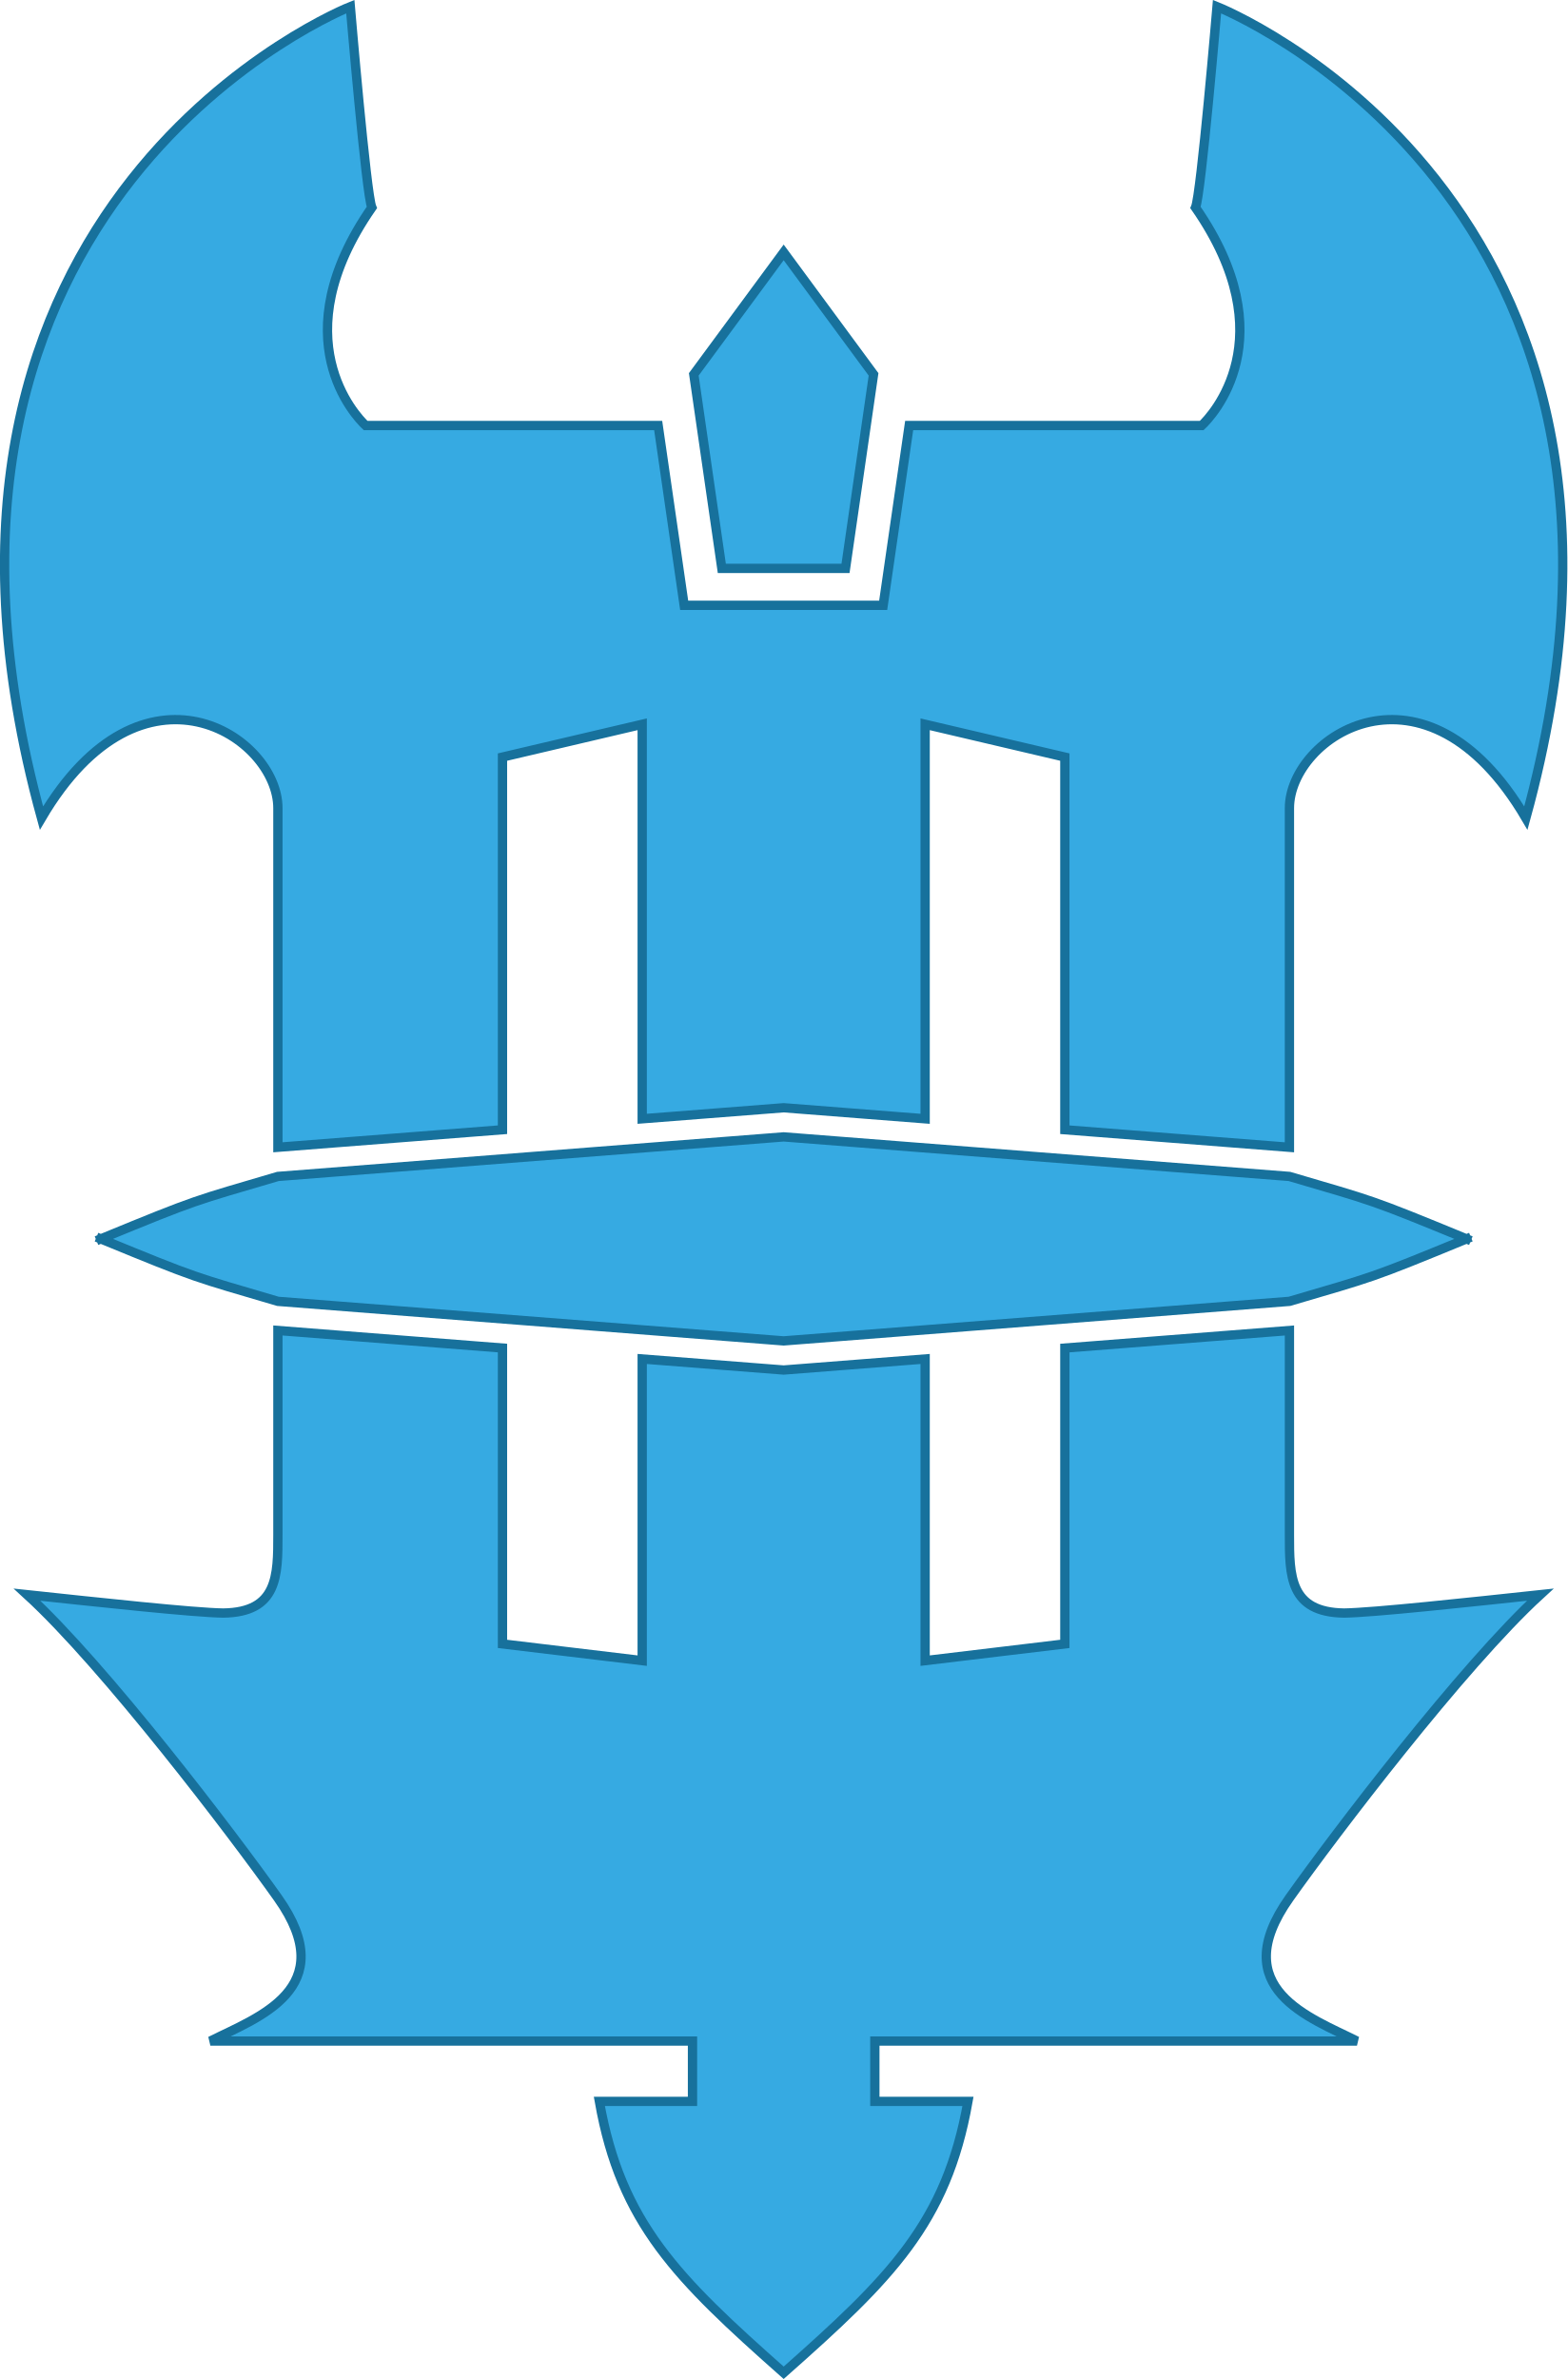
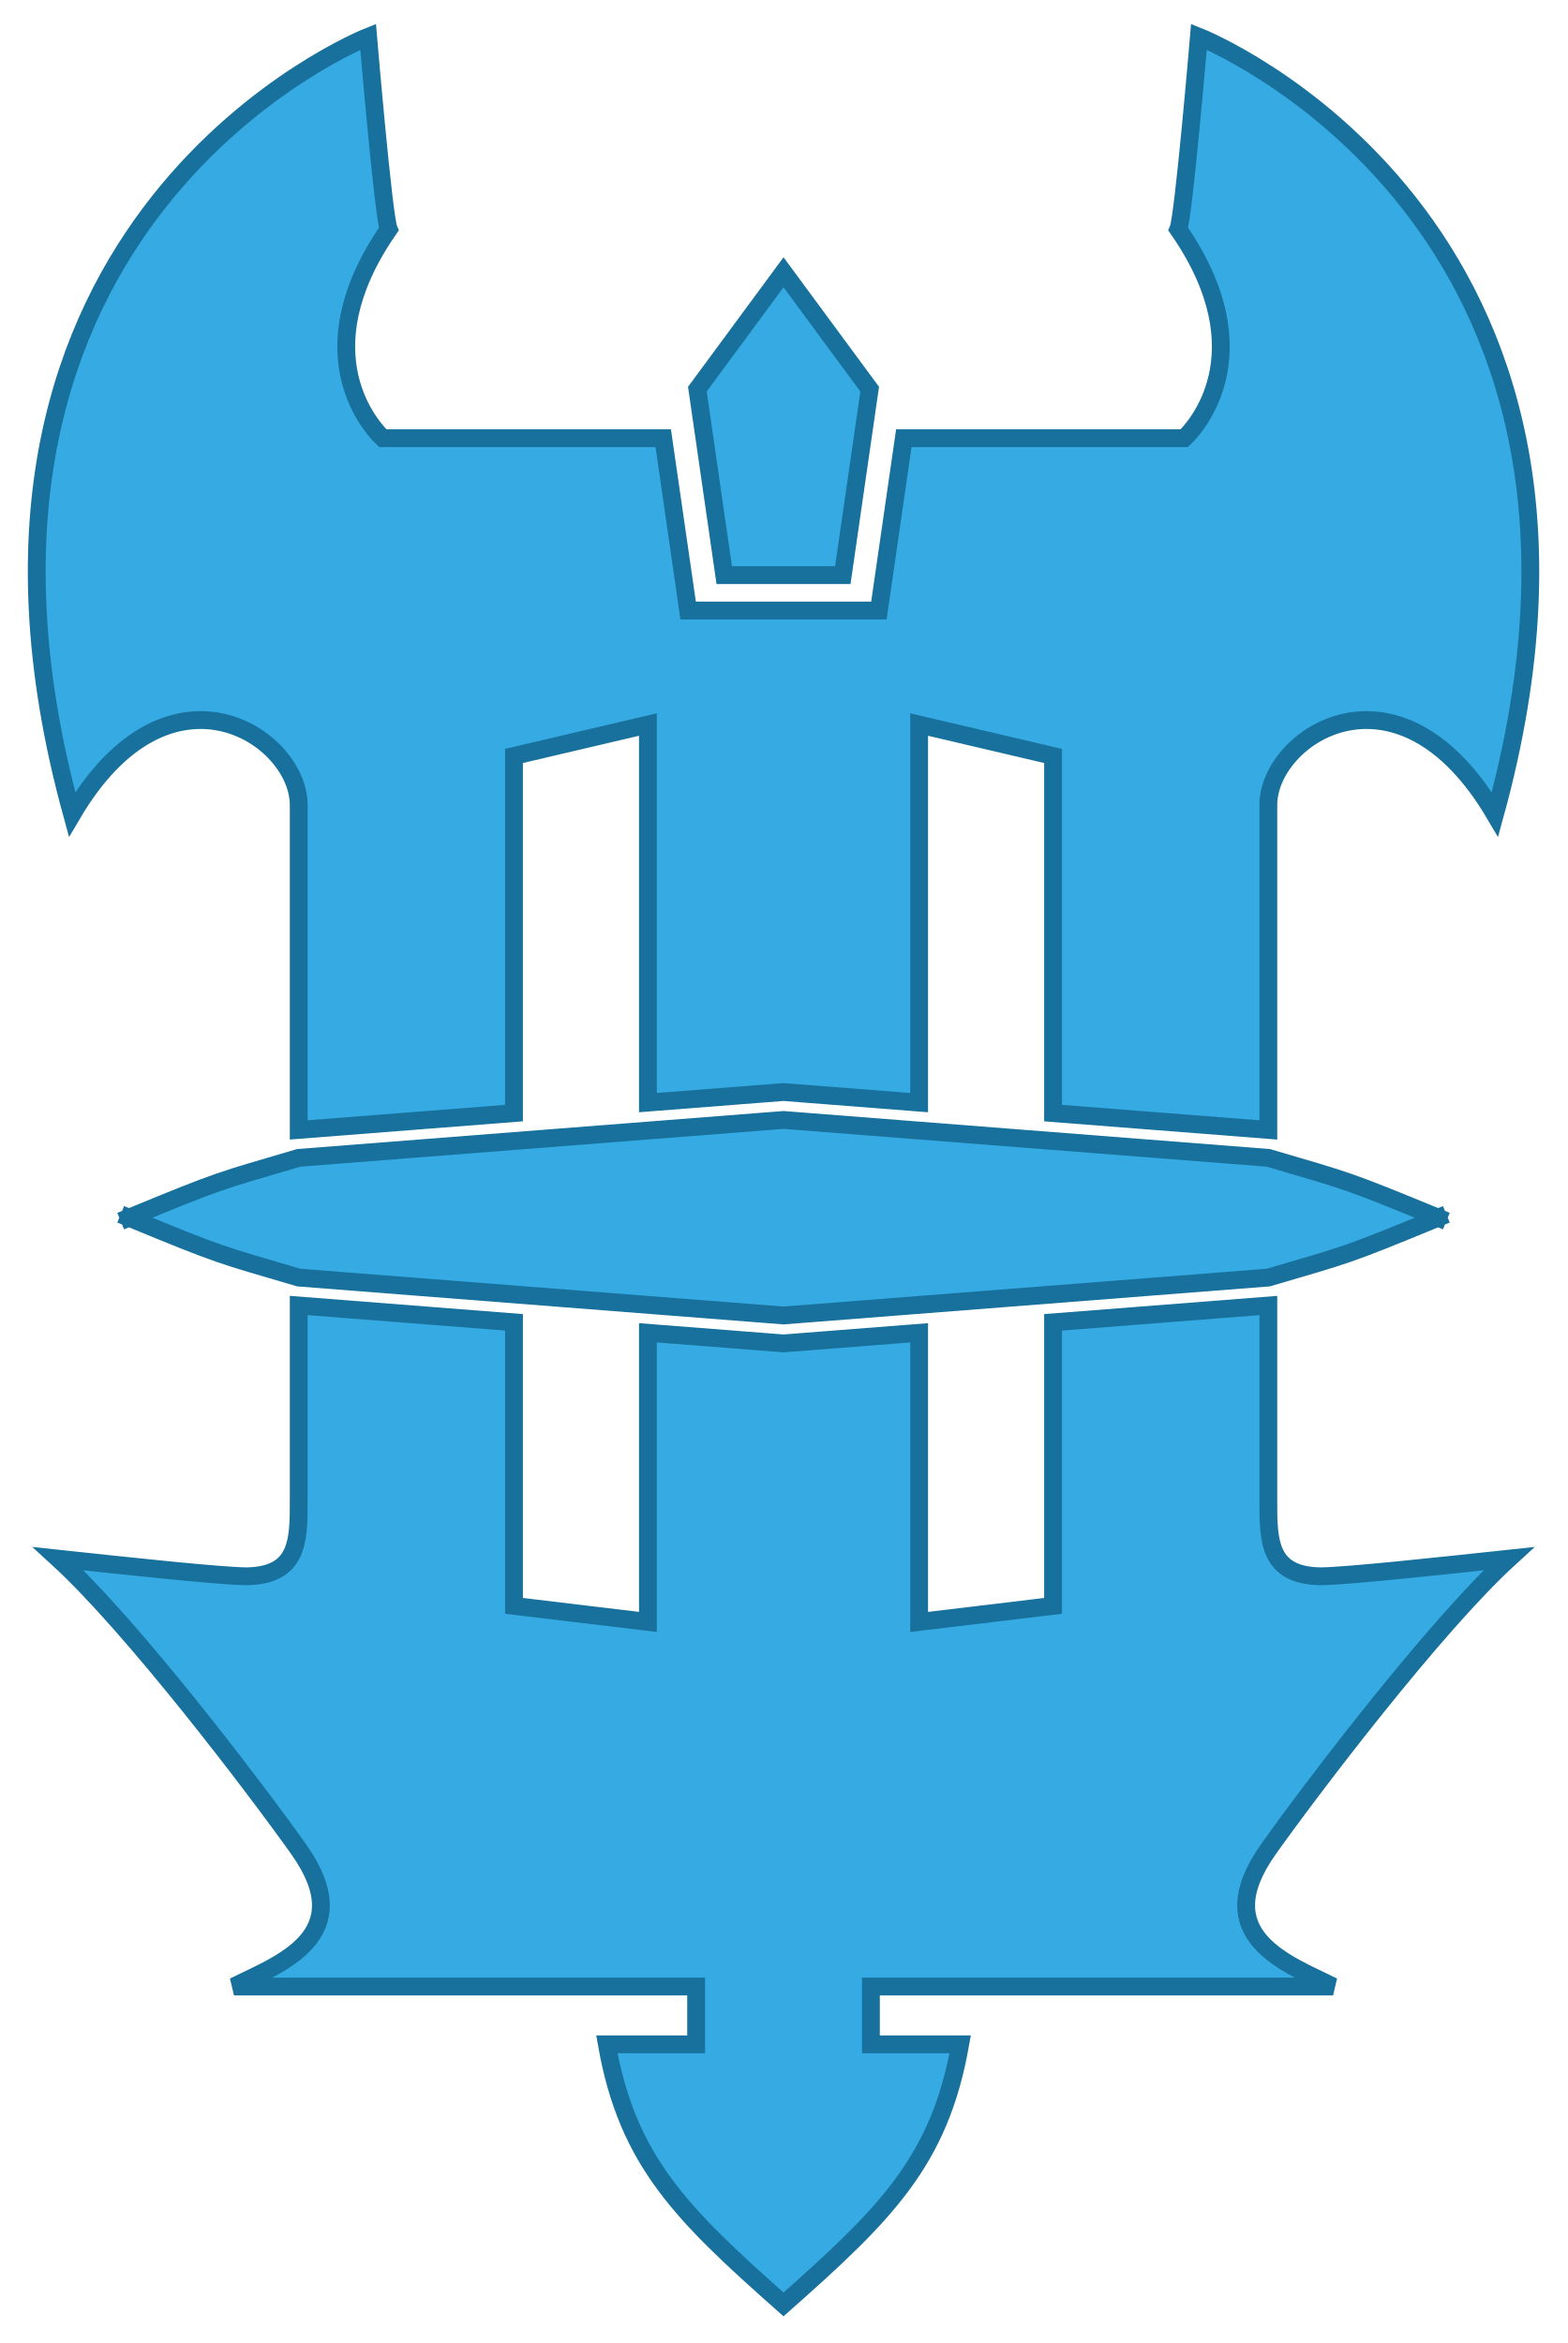
- <svg xmlns="http://www.w3.org/2000/svg" width="337.324" height="511.934" viewBox="0 0 337.324 511.934" version="1.1" id="svg1" xml:space="preserve">
-   <defs id="defs1">
-     <linearGradient id="swatch74">
-       <stop style="stop-color:#a19cad;stop-opacity:1;" offset="0" id="stop74" />
-     </linearGradient>
-     <linearGradient id="swatch73">
-       <stop style="stop-color:#6d687a;stop-opacity:1;" offset="0" id="stop73" />
-     </linearGradient>
-   </defs>
-   <g id="layer38" style="display:inline" transform="translate(-87.33813,0.01125822)">
-     <path id="path240" style="fill:#36aae2;stroke:#17719c;stroke-width:2;stroke-linecap:square" d="m 109.027,266.584 c 21.179,-8.715 19.846,-8.051 38.122,-13.439 l 108.852,-8.512 108.852,8.512 c 18.276,5.388 16.943,4.725 38.122,13.439 m -293.947,0 c 21.179,8.715 19.846,8.051 38.122,13.439 l 108.852,8.512 108.852,-8.512 c 18.276,-5.388 16.943,-4.725 38.122,-13.439 M 162.733,1.413 c 0,0 -103.299,40.832 -66.471,174.615 21.719,-36.93 50.885,-17.492 50.885,-2.138 v 72.981 c 16.112,-1.259 32.225,-2.518 48.337,-3.778 v -80.188 l 30.068,-7.058 v 84.894 c 10.094,-0.789 20.188,-1.576 30.281,-2.364 l 0.066,-0.004 0.109,-0.008 c 10.146,0.793 20.293,1.585 30.439,2.378 v -84.896 l 30.068,7.058 v 80.19 c 16.112,1.26 32.225,2.52 48.337,3.78 v -72.985 c 0,-15.354 29.165,-34.791 50.885,2.138 C 452.566,42.245 349.267,1.413 349.267,1.413 c 0,1.1e-6 -3.43,40.472 -4.631,43.234 19.476,28.064 3.475,44.909 1.334,46.909 h -62.96 c -1.865,12.896 -3.731,25.793 -5.594,38.689 h -21.415 -21.415 c -1.864,-12.896 -3.73,-25.793 -5.594,-38.689 H 166.031 C 163.889,89.556 147.889,72.711 167.365,44.647 166.163,41.885 162.733,1.413 162.733,1.413 Z m 93.267,52.888 -19.346,26.248 6.035,41.753 h 13.311 13.311 l 6.035,-41.753 z M 147.147,286.292 v 43.918 c 0,8.822 0.001,16.734 -11.768,16.887 -6.236,-0.082 -27.036,-2.334 -42.216,-3.955 16.727,15.312 44.446,51.8 53.984,65.258 13.865,19.564 -4.58,25.791 -14.531,30.803 h 103.761 v 12.98 h -20.045 c 4.634,26.249 16.769,38.125 39.668,58.404 22.899,-20.279 35.034,-32.155 39.668,-58.404 h -20.045 v -12.98 h 103.761 c -9.951,-5.012 -28.397,-11.239 -14.531,-30.803 9.538,-13.458 37.257,-49.946 53.984,-65.258 -15.18,1.621 -35.98,3.873 -42.216,3.955 -11.77,-0.153 -11.768,-8.065 -11.768,-16.887 v -43.914 c -16.112,1.259 -32.225,2.518 -48.337,3.778 v 63.663 l -30.068,3.603 v -64.917 c -10.149,0.793 -20.298,1.586 -30.448,2.378 -10.149,-0.793 -20.298,-1.585 -30.448,-2.378 v 64.917 l -30.068,-3.603 v -63.665 c -16.112,-1.26 -32.225,-2.52 -48.337,-3.78 z" />
+ <svg xmlns="http://www.w3.org/2000/svg" width="100%" height="100%" viewBox="0 0 708 1058" version="1.1" xml:space="preserve" style="fill-rule:evenodd;clip-rule:evenodd;stroke-linecap:square;">
+   <g transform="matrix(1,0,0,1,-183.7502,-9.614587)">
+     <g id="luminary" transform="matrix(2.011098,0,0,2.011098,22.7011,23.35732)">
+       <path d="M109.027,266.584C130.205,257.869 128.873,258.532 147.148,253.144L256,244.632L364.852,253.144C383.127,258.532 381.795,257.869 402.973,266.584M109.027,266.584C130.205,275.298 128.873,274.635 147.148,280.023L256,288.535L364.852,280.023C383.127,274.635 381.795,275.298 402.973,266.584M162.733,1.413C162.733,1.413 59.434,42.245 96.263,176.028C117.982,139.098 147.147,158.536 147.147,173.89L147.147,246.871C163.259,245.612 179.372,244.353 195.484,243.093L195.484,162.905L225.552,155.847L225.552,240.741C235.646,239.952 245.74,239.164 255.834,238.377L255.9,238.373L256.009,238.365C266.155,239.157 276.301,239.95 286.448,240.743L286.448,155.847L316.516,162.905L316.516,243.095C332.628,244.355 348.741,245.615 364.853,246.875L364.853,173.89C364.853,158.536 394.018,139.098 415.737,176.028C452.566,42.245 349.267,1.413 349.267,1.413C349.267,1.413 345.837,41.885 344.635,44.647C364.111,72.711 348.111,89.556 345.969,91.556L283.009,91.556C281.144,104.452 279.278,117.348 277.415,130.245L234.585,130.245C232.722,117.348 230.856,104.452 228.991,91.556L166.031,91.556C163.889,89.556 147.889,72.711 167.365,44.647C166.163,41.885 162.733,1.413 162.733,1.413L162.733,1.413ZM256,54.301L236.654,80.549L242.689,122.302L269.311,122.302L275.346,80.549L256,54.301ZM147.147,286.292L147.147,330.21C147.147,339.032 147.148,346.944 135.379,347.097C129.143,347.015 108.343,344.763 93.163,343.142C109.89,358.454 137.609,394.942 147.147,408.4C161.012,427.964 142.567,434.191 132.616,439.203L236.377,439.203L236.377,452.183L216.332,452.183C220.966,478.432 233.101,490.309 256,510.587C278.899,490.309 291.034,478.432 295.668,452.183L275.623,452.183L275.623,439.203L379.384,439.203C369.433,434.191 350.988,427.964 364.853,408.4C374.391,394.942 402.11,358.454 418.837,343.142C403.657,344.763 382.857,347.015 376.621,347.097C364.851,346.944 364.853,339.032 364.853,330.21L364.853,286.296C348.741,287.555 332.628,288.815 316.516,290.074L316.516,353.738L286.448,357.341L286.448,292.424C276.298,293.217 266.149,294.011 256,294.803C245.851,294.01 235.702,293.218 225.552,292.424L225.552,357.341L195.484,353.738L195.484,290.072C179.372,288.812 163.259,287.552 147.147,286.292Z" style="fill:rgb(54,170,226);fill-rule:nonzero;stroke:rgb(23,113,156);stroke-width:4px;" />
+     </g>
  </g>
</svg>
